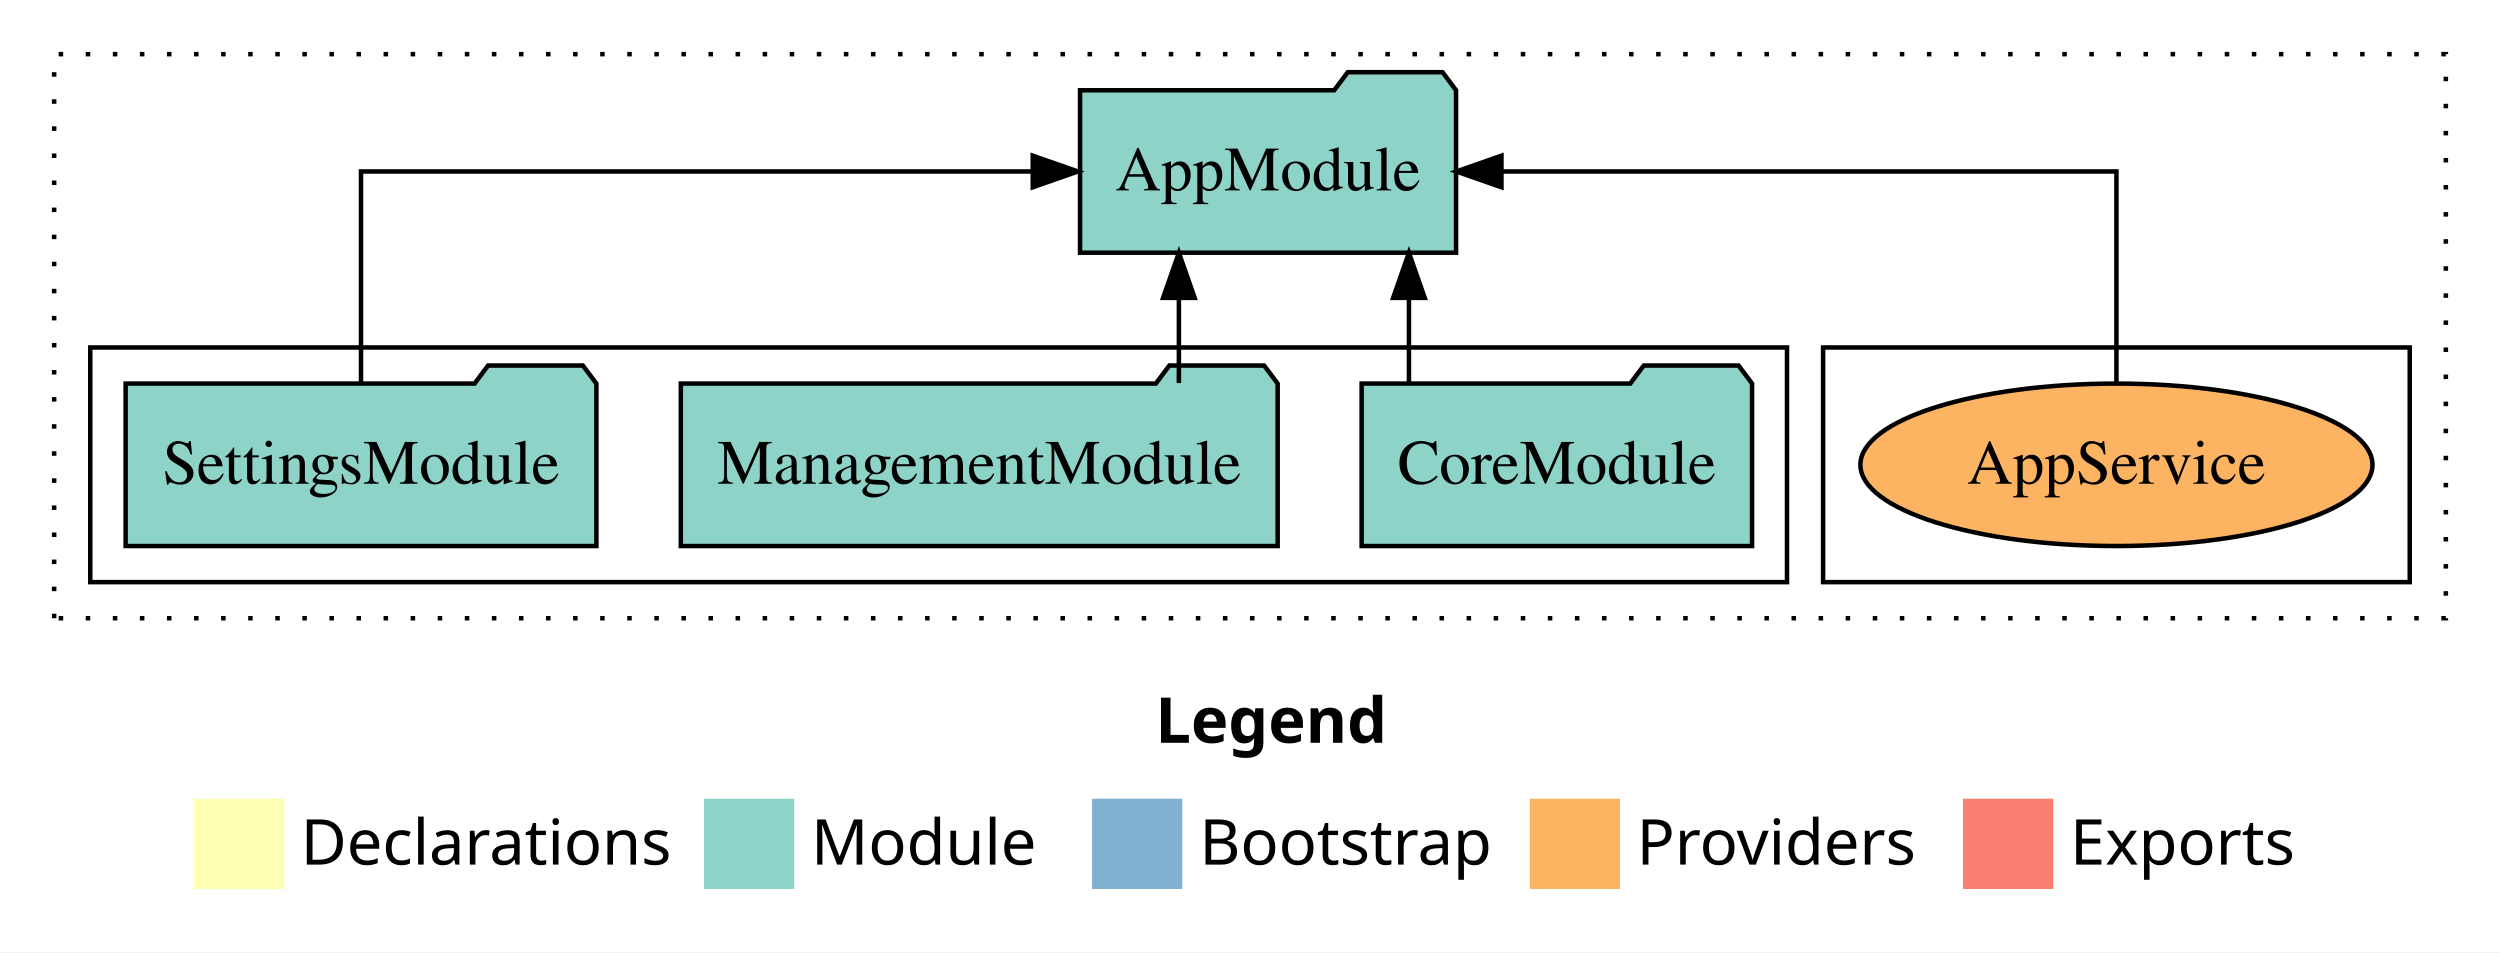
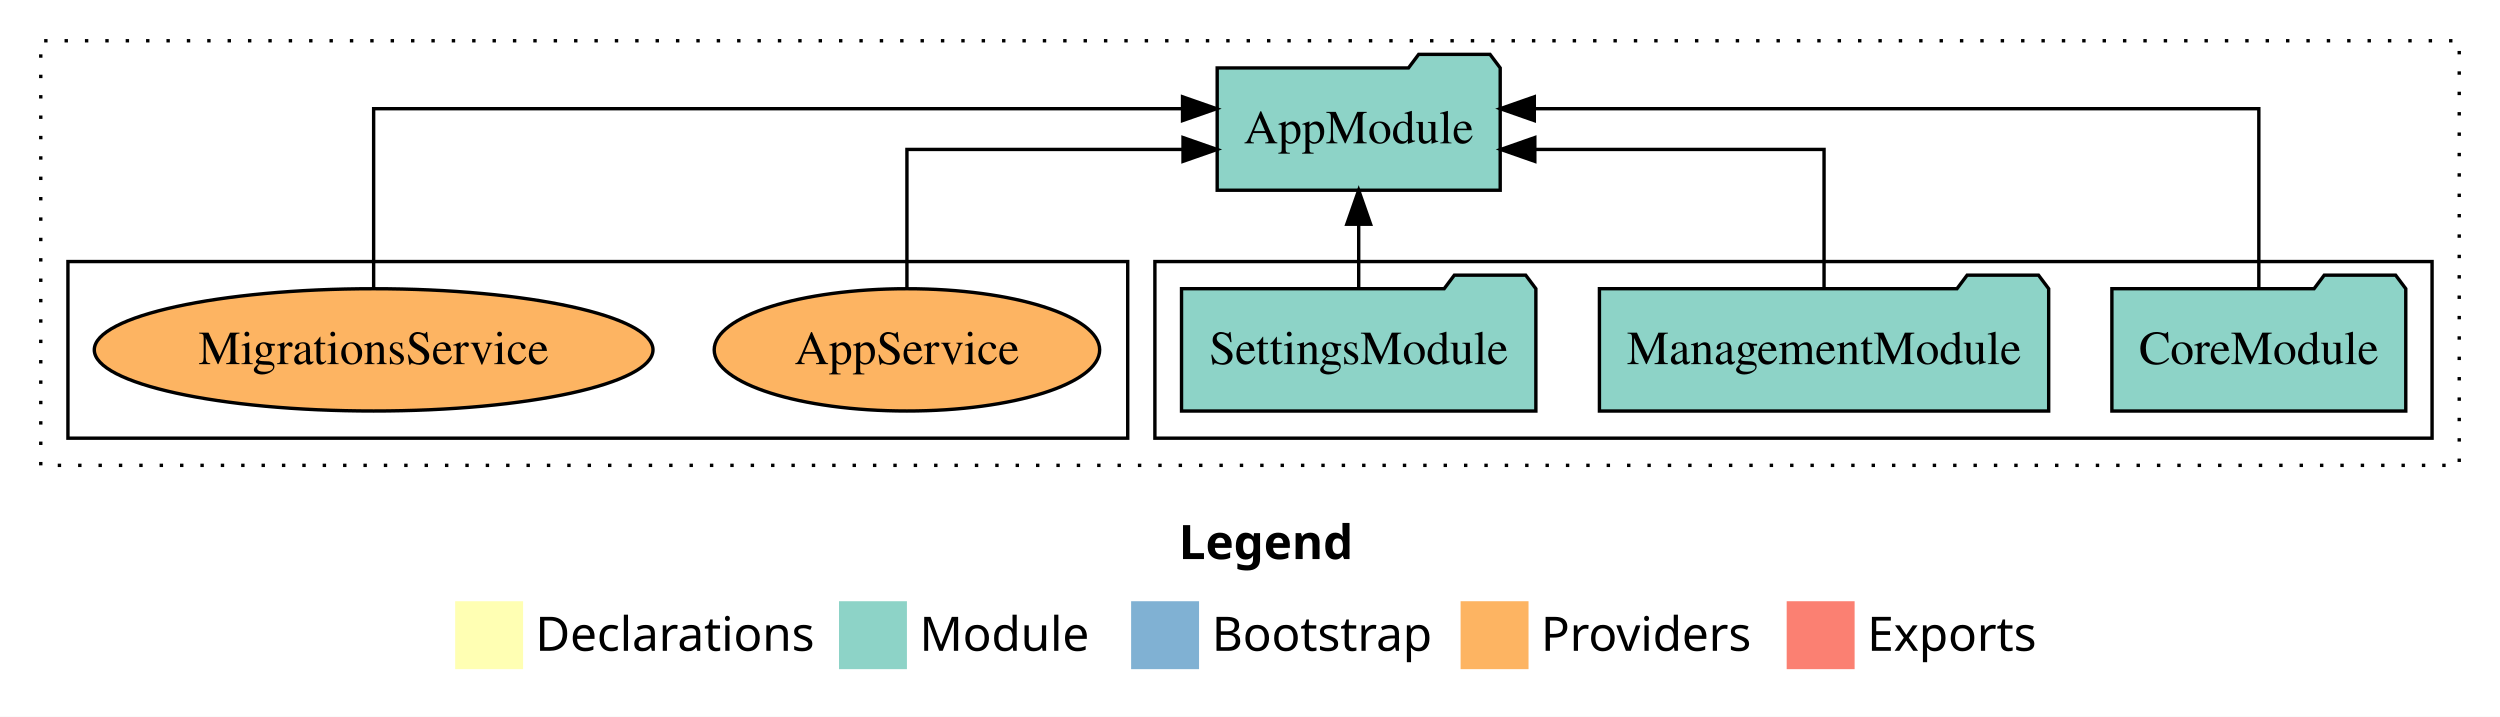
- <svg xmlns="http://www.w3.org/2000/svg" width="554pt" height="211pt" viewBox="0.00 0.00 554.00 211.00">
+ <svg xmlns="http://www.w3.org/2000/svg" width="736pt" height="211pt" viewBox="0.00 0.00 736.00 211.00">
  <g id="graph0" class="graph" transform="scale(1 1) rotate(0) translate(4 207)">
-     <polygon fill="white" stroke="transparent" points="-4,4 -4,-207 550,-207 550,4 -4,4" />
-     <text text-anchor="start" x="252.01" y="-42.4" font-family="Times-12" font-weight="bold" font-size="14.00">Legend</text>
-     <polygon fill="#ffffb3" stroke="transparent" points="39,-10 39,-30 59,-30 59,-10 39,-10" />
-     <text text-anchor="start" x="62.63" y="-15.4" font-family="Times-12" font-size="14.00">  Declarations</text>
-     <polygon fill="#8dd3c7" stroke="transparent" points="152,-10 152,-30 172,-30 172,-10 152,-10" />
-     <text text-anchor="start" x="175.73" y="-15.4" font-family="Times-12" font-size="14.00">  Module</text>
-     <polygon fill="#80b1d3" stroke="transparent" points="238,-10 238,-30 258,-30 258,-10 238,-10" />
-     <text text-anchor="start" x="261.78" y="-15.4" font-family="Times-12" font-size="14.00">  Bootstrap</text>
-     <polygon fill="#fdb462" stroke="transparent" points="335,-10 335,-30 355,-30 355,-10 335,-10" />
-     <text text-anchor="start" x="358.67" y="-15.4" font-family="Times-12" font-size="14.00">  Providers</text>
-     <polygon fill="#fb8072" stroke="transparent" points="431,-10 431,-30 451,-30 451,-10 431,-10" />
-     <text text-anchor="start" x="454.73" y="-15.4" font-family="Times-12" font-size="14.00">  Exports</text>
+     <polygon fill="white" stroke="transparent" points="-4,4 -4,-207 732,-207 732,4 -4,4" />
+     <text text-anchor="start" x="343.01" y="-42.4" font-family="Times-12" font-weight="bold" font-size="14.00">Legend</text>
+     <polygon fill="#ffffb3" stroke="transparent" points="130,-10 130,-30 150,-30 150,-10 130,-10" />
+     <text text-anchor="start" x="153.63" y="-15.4" font-family="Times-12" font-size="14.00">  Declarations</text>
+     <polygon fill="#8dd3c7" stroke="transparent" points="243,-10 243,-30 263,-30 263,-10 243,-10" />
+     <text text-anchor="start" x="266.73" y="-15.4" font-family="Times-12" font-size="14.00">  Module</text>
+     <polygon fill="#80b1d3" stroke="transparent" points="329,-10 329,-30 349,-30 349,-10 329,-10" />
+     <text text-anchor="start" x="352.78" y="-15.4" font-family="Times-12" font-size="14.00">  Bootstrap</text>
+     <polygon fill="#fdb462" stroke="transparent" points="426,-10 426,-30 446,-30 446,-10 426,-10" />
+     <text text-anchor="start" x="449.67" y="-15.4" font-family="Times-12" font-size="14.00">  Providers</text>
+     <polygon fill="#fb8072" stroke="transparent" points="522,-10 522,-30 542,-30 542,-10 522,-10" />
+     <text text-anchor="start" x="545.73" y="-15.4" font-family="Times-12" font-size="14.00">  Exports</text>
    <g id="clust1" class="cluster">
-       <polygon fill="none" stroke="black" stroke-dasharray="1,5" points="8,-70 8,-195 538,-195 538,-70 8,-70" />
+       <polygon fill="none" stroke="black" stroke-dasharray="1,5" points="8,-70 8,-195 720,-195 720,-70 8,-70" />
+     </g>
+     <g id="clust3" class="cluster">
+       <polygon fill="none" stroke="black" points="336,-78 336,-130 712,-130 712,-78 336,-78" />
    </g>
    <g id="clust6" class="cluster">
-       <polygon fill="none" stroke="black" points="400,-78 400,-130 530,-130 530,-78 400,-78" />
-     </g>
-     <g id="clust3" class="cluster">
-       <polygon fill="none" stroke="black" points="16,-78 16,-130 392,-130 392,-78 16,-78" />
+       <polygon fill="none" stroke="black" points="16,-78 16,-130 328,-130 328,-78 16,-78" />
    </g>
    <g id="node1" class="node">
-       <polygon fill="#8dd3c7" stroke="black" points="384.26,-122 381.26,-126 360.26,-126 357.26,-122 297.74,-122 297.74,-86 384.26,-86 384.26,-122" />
-       <text text-anchor="middle" x="341" y="-99.8" font-family="Times,serif" font-size="14.00">CoreModule</text>
+       <polygon fill="#8dd3c7" stroke="black" points="704.26,-122 701.26,-126 680.26,-126 677.26,-122 617.74,-122 617.74,-86 704.26,-86 704.26,-122" />
+       <text text-anchor="middle" x="661" y="-99.8" font-family="Times,serif" font-size="14.00">CoreModule</text>
    </g>
    <g id="node4" class="node">
-       <polygon fill="#8dd3c7" stroke="black" points="318.66,-187 315.66,-191 294.66,-191 291.66,-187 235.34,-187 235.34,-151 318.66,-151 318.66,-187" />
-       <text text-anchor="middle" x="277" y="-164.8" font-family="Times,serif" font-size="14.00">AppModule</text>
+       <polygon fill="#8dd3c7" stroke="black" points="437.66,-187 434.66,-191 413.66,-191 410.66,-187 354.34,-187 354.34,-151 437.66,-151 437.66,-187" />
+       <text text-anchor="middle" x="396" y="-164.8" font-family="Times,serif" font-size="14.00">AppModule</text>
    </g>
    <g id="edge1" class="edge">
-       <path fill="none" stroke="black" d="M308.22,-122.11C308.22,-122.11 308.22,-140.99 308.22,-140.99" />
-       <polygon fill="black" stroke="black" points="304.72,-140.99 308.22,-150.99 311.72,-140.99 304.72,-140.99" />
+       <path fill="none" stroke="black" d="M661,-122.28C661,-143.32 661,-175 661,-175 661,-175 447.7,-175 447.7,-175" />
+       <polygon fill="black" stroke="black" points="447.7,-171.5 437.7,-175 447.7,-178.5 447.7,-171.5" />
    </g>
    <g id="node2" class="node">
-       <polygon fill="#8dd3c7" stroke="black" points="279.13,-122 276.13,-126 255.13,-126 252.13,-122 146.87,-122 146.87,-86 279.13,-86 279.13,-122" />
-       <text text-anchor="middle" x="213" y="-99.8" font-family="Times,serif" font-size="14.00">ManagementModule</text>
+       <polygon fill="#8dd3c7" stroke="black" points="599.13,-122 596.13,-126 575.13,-126 572.13,-122 466.87,-122 466.87,-86 599.13,-86 599.13,-122" />
+       <text text-anchor="middle" x="533" y="-99.8" font-family="Times,serif" font-size="14.00">ManagementModule</text>
    </g>
    <g id="edge2" class="edge">
-       <path fill="none" stroke="black" d="M257.24,-122.11C257.24,-122.11 257.24,-140.99 257.24,-140.99" />
-       <polygon fill="black" stroke="black" points="253.74,-140.99 257.24,-150.99 260.74,-140.99 253.74,-140.99" />
+       <path fill="none" stroke="black" d="M533,-122.02C533,-139.37 533,-163 533,-163 533,-163 447.85,-163 447.85,-163" />
+       <polygon fill="black" stroke="black" points="447.85,-159.5 437.85,-163 447.85,-166.5 447.85,-159.5" />
    </g>
    <g id="node3" class="node">
-       <polygon fill="#8dd3c7" stroke="black" points="128.16,-122 125.16,-126 104.16,-126 101.16,-122 23.84,-122 23.84,-86 128.16,-86 128.16,-122" />
-       <text text-anchor="middle" x="76" y="-99.8" font-family="Times,serif" font-size="14.00">SettingsModule</text>
+       <polygon fill="#8dd3c7" stroke="black" points="448.16,-122 445.16,-126 424.16,-126 421.16,-122 343.84,-122 343.84,-86 448.16,-86 448.16,-122" />
+       <text text-anchor="middle" x="396" y="-99.8" font-family="Times,serif" font-size="14.00">SettingsModule</text>
    </g>
    <g id="edge3" class="edge">
-       <path fill="none" stroke="black" d="M76,-122.11C76,-141.34 76,-169 76,-169 76,-169 224.86,-169 224.86,-169" />
-       <polygon fill="black" stroke="black" points="224.86,-172.5 234.86,-169 224.86,-165.5 224.86,-172.5" />
+       <path fill="none" stroke="black" d="M396,-122.11C396,-122.11 396,-140.99 396,-140.99" />
+       <polygon fill="black" stroke="black" points="392.5,-140.99 396,-150.99 399.5,-140.99 392.5,-140.99" />
    </g>
    <g id="node5" class="node">
-       <ellipse fill="#fdb462" stroke="black" cx="465" cy="-104" rx="56.74" ry="18" />
-       <text text-anchor="middle" x="465" y="-99.8" font-family="Times,serif" font-size="14.00">AppService</text>
+       <ellipse fill="#fdb462" stroke="black" cx="263" cy="-104" rx="56.74" ry="18" />
+       <text text-anchor="middle" x="263" y="-99.8" font-family="Times,serif" font-size="14.00">AppService</text>
    </g>
    <g id="edge4" class="edge">
-       <path fill="none" stroke="black" d="M465,-122.11C465,-141.34 465,-169 465,-169 465,-169 328.72,-169 328.72,-169" />
-       <polygon fill="black" stroke="black" points="328.72,-165.5 318.72,-169 328.72,-172.5 328.72,-165.5" />
+       <path fill="none" stroke="black" d="M263,-122.02C263,-139.37 263,-163 263,-163 263,-163 344.28,-163 344.28,-163" />
+       <polygon fill="black" stroke="black" points="344.28,-166.5 354.28,-163 344.28,-159.5 344.28,-166.5" />
+     </g>
+     <g id="node6" class="node">
+       <ellipse fill="#fdb462" stroke="black" cx="106" cy="-104" rx="82.24" ry="18" />
+       <text text-anchor="middle" x="106" y="-99.8" font-family="Times,serif" font-size="14.00">MigrationsService</text>
+     </g>
+     <g id="edge5" class="edge">
+       <path fill="none" stroke="black" d="M106,-122.28C106,-143.32 106,-175 106,-175 106,-175 344.14,-175 344.14,-175" />
+       <polygon fill="black" stroke="black" points="344.14,-178.5 354.14,-175 344.14,-171.5 344.14,-178.5" />
    </g>
  </g>
</svg>
